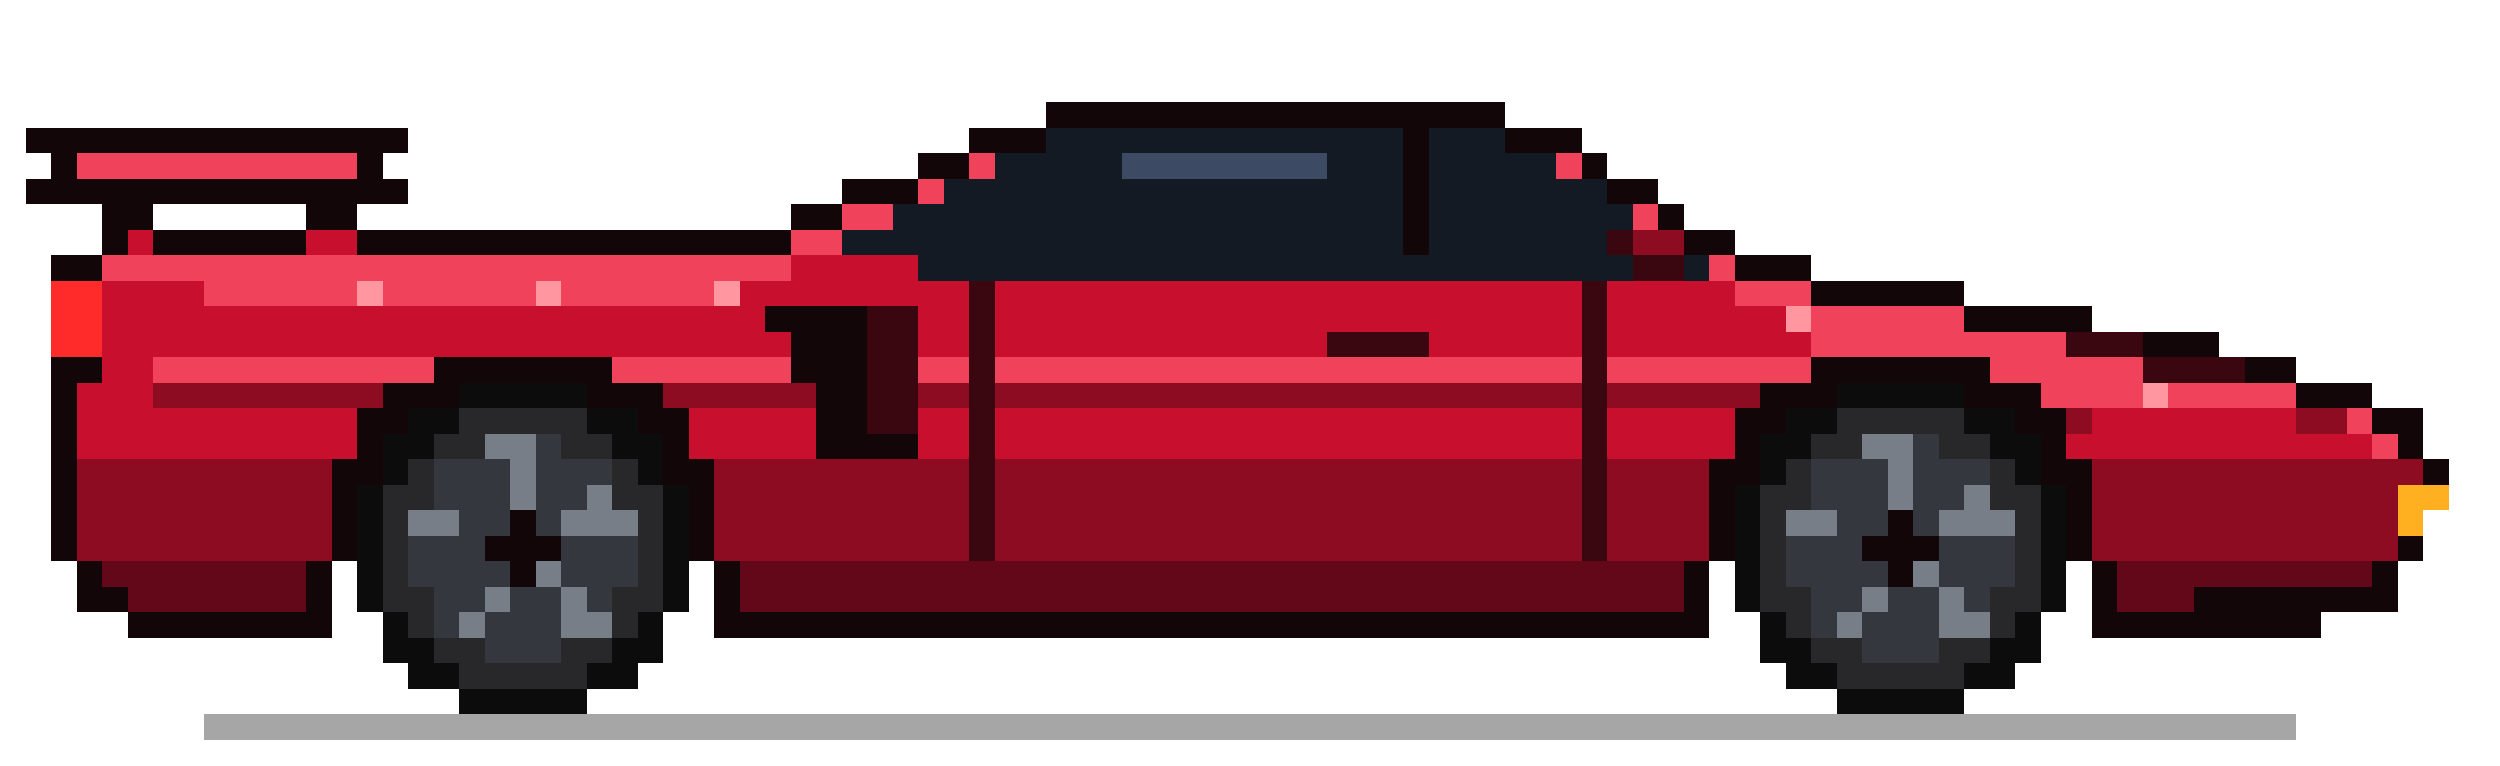
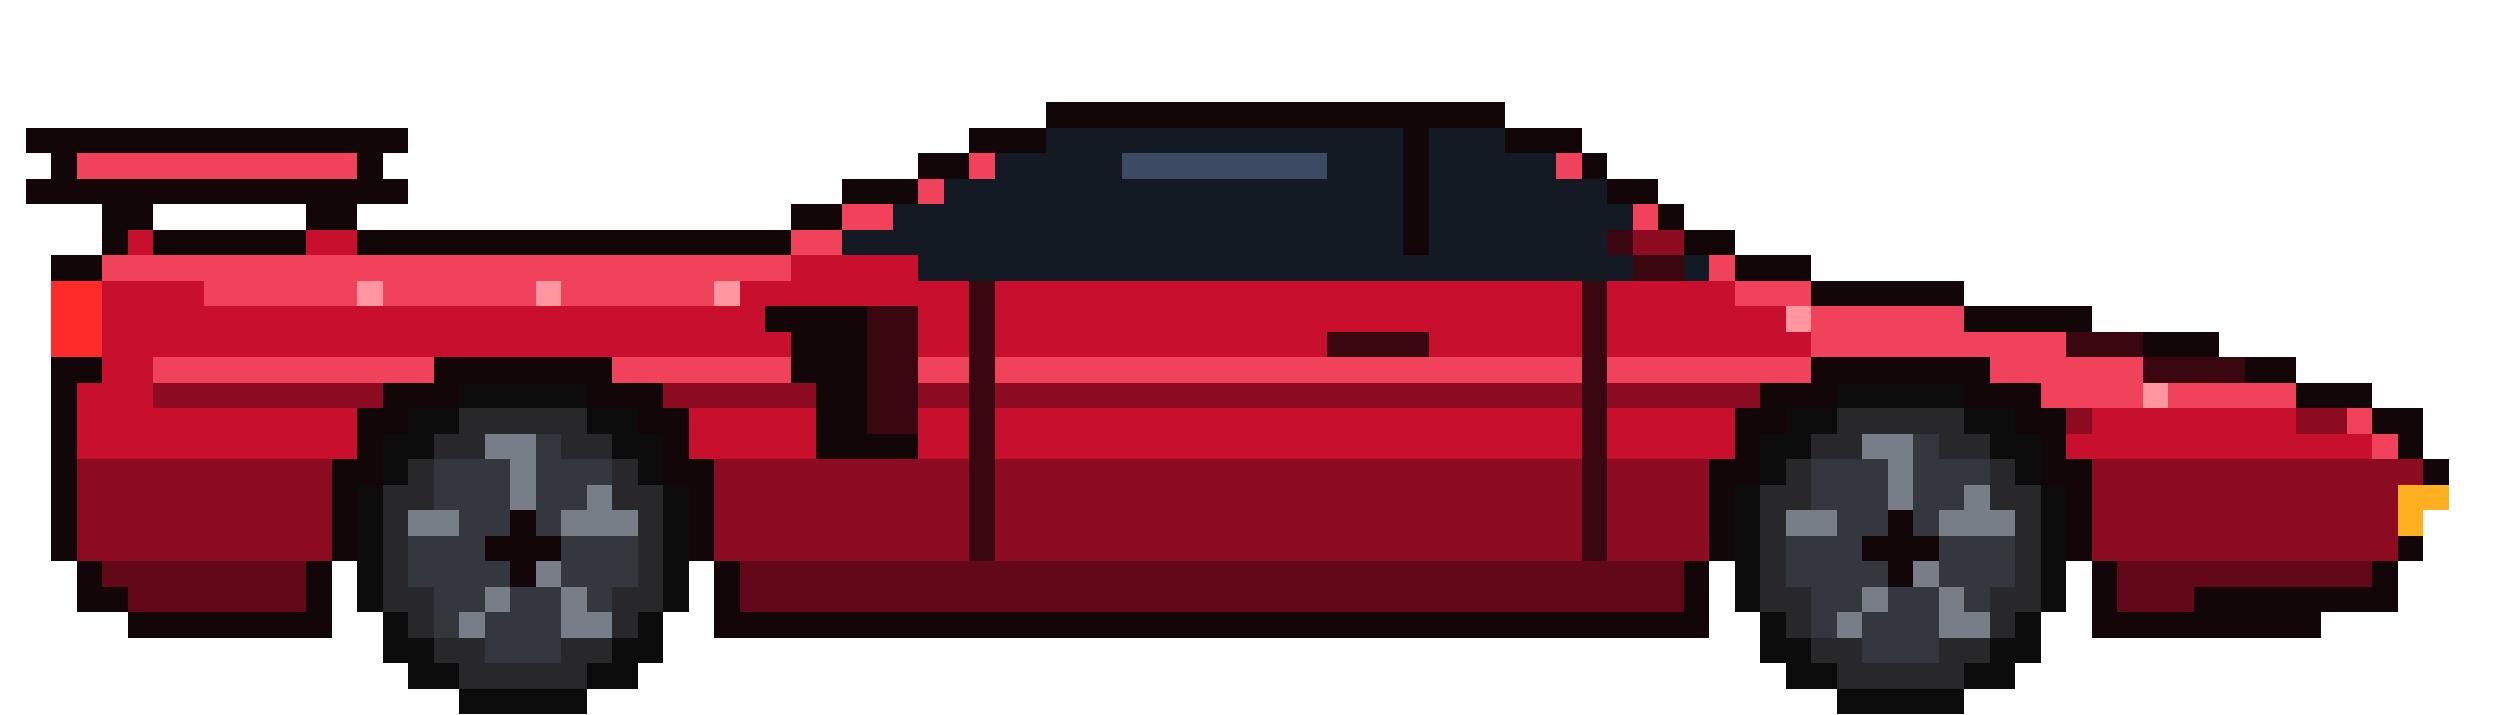
- <svg xmlns="http://www.w3.org/2000/svg" viewBox="0 0 98 30" shape-rendering="crispEdges">
+ <svg xmlns="http://www.w3.org/2000/svg" viewBox="0 0 98 28" shape-rendering="crispEdges">
  <path fill="#120608" d="M41 4h18v1h-18zM1 5h15v1h-15zM38 5h3v1h-3zM55 5h1v1h-1zM59 5h3v1h-3zM2 6h1v1h-1zM14 6h1v1h-1zM36 6h2v1h-2zM55 6h1v1h-1zM62 6h1v1h-1zM1 7h15v1h-15zM33 7h3v1h-3zM55 7h1v1h-1zM63 7h2v1h-2zM4 8h2v1h-2zM12 8h2v1h-2zM31 8h2v1h-2zM55 8h1v1h-1zM65 8h1v1h-1zM4 9h1v1h-1zM6 9h6v1h-6zM14 9h17v1h-17zM55 9h1v1h-1zM66 9h2v1h-2zM2 10h2v1h-2zM68 10h3v1h-3zM71 11h6v1h-6zM30 12h4v1h-4zM77 12h5v1h-5zM31 13h3v1h-3zM84 13h3v1h-3zM2 14h2v1h-2zM17 14h7v1h-7zM31 14h3v1h-3zM71 14h7v1h-7zM88 14h2v1h-2zM2 15h1v1h-1zM15 15h3v1h-3zM23 15h3v1h-3zM32 15h2v1h-2zM69 15h3v1h-3zM77 15h3v1h-3zM90 15h3v1h-3zM2 16h1v1h-1zM14 16h2v1h-2zM25 16h2v1h-2zM32 16h2v1h-2zM68 16h2v1h-2zM79 16h2v1h-2zM93 16h2v1h-2zM2 17h1v1h-1zM14 17h1v1h-1zM26 17h1v1h-1zM32 17h4v1h-4zM68 17h1v1h-1zM80 17h1v1h-1zM94 17h1v1h-1zM2 18h1v1h-1zM13 18h2v1h-2zM26 18h2v1h-2zM67 18h2v1h-2zM80 18h2v1h-2zM95 18h1v1h-1zM2 19h1v1h-1zM13 19h1v1h-1zM27 19h1v1h-1zM67 19h1v1h-1zM81 19h1v1h-1zM2 20h1v1h-1zM13 20h1v1h-1zM20 20h1v1h-1zM27 20h1v1h-1zM67 20h1v1h-1zM74 20h1v1h-1zM81 20h1v1h-1zM2 21h1v1h-1zM13 21h1v1h-1zM19 21h3v1h-3zM27 21h1v1h-1zM67 21h1v1h-1zM73 21h3v1h-3zM81 21h1v1h-1zM94 21h1v1h-1zM3 22h1v1h-1zM12 22h1v1h-1zM20 22h1v1h-1zM28 22h1v1h-1zM66 22h1v1h-1zM74 22h1v1h-1zM82 22h1v1h-1zM93 22h1v1h-1zM3 23h2v1h-2zM12 23h1v1h-1zM28 23h1v1h-1zM66 23h1v1h-1zM82 23h1v1h-1zM86 23h8v1h-8zM5 24h8v1h-8zM28 24h39v1h-39zM82 24h9v1h-9z" />
  <path fill="#141a24" d="M41 5h14v1h-14zM56 5h3v1h-3zM39 6h5v1h-5zM52 6h3v1h-3zM56 6h5v1h-5zM37 7h18v1h-18zM56 7h7v1h-7zM35 8h20v1h-20zM56 8h8v1h-8zM33 9h22v1h-22zM56 9h7v1h-7zM36 10h28v1h-28zM66 10h1v1h-1z" />
  <path fill="#f0425a" d="M3 6h11v1h-11zM38 6h1v1h-1zM61 6h1v1h-1zM36 7h1v1h-1zM33 8h2v1h-2zM64 8h1v1h-1zM31 9h2v1h-2zM4 10h27v1h-27zM67 10h1v1h-1zM8 11h6v1h-6zM15 11h6v1h-6zM22 11h6v1h-6zM68 11h3v1h-3zM71 12h6v1h-6zM71 13h10v1h-10zM6 14h11v1h-11zM24 14h7v1h-7zM36 14h2v1h-2zM39 14h23v1h-23zM63 14h8v1h-8zM78 14h6v1h-6zM80 15h4v1h-4zM85 15h5v1h-5zM92 16h1v1h-1zM93 17h1v1h-1z" />
  <path fill="#3c4a64" d="M44 6h8v1h-8z" />
  <path fill="#c8102e" d="M5 9h1v1h-1zM12 9h2v1h-2zM31 10h5v1h-5zM4 11h4v1h-4zM29 11h9v1h-9zM39 11h23v1h-23zM63 11h5v1h-5zM4 12h26v1h-26zM36 12h2v1h-2zM39 12h23v1h-23zM63 12h7v1h-7zM4 13h27v1h-27zM36 13h2v1h-2zM39 13h13v1h-13zM56 13h6v1h-6zM63 13h8v1h-8zM4 14h2v1h-2zM3 15h3v1h-3zM3 16h11v1h-11zM27 16h5v1h-5zM36 16h2v1h-2zM39 16h23v1h-23zM63 16h5v1h-5zM82 16h8v1h-8zM3 17h11v1h-11zM27 17h5v1h-5zM36 17h2v1h-2zM39 17h23v1h-23zM63 17h5v1h-5zM81 17h12v1h-12z" />
  <path fill="#3a0710" d="M63 9h1v1h-1zM64 10h2v1h-2zM38 11h1v1h-1zM62 11h1v1h-1zM34 12h2v1h-2zM38 12h1v1h-1zM62 12h1v1h-1zM34 13h2v1h-2zM38 13h1v1h-1zM52 13h4v1h-4zM62 13h1v1h-1zM81 13h3v1h-3zM34 14h2v1h-2zM38 14h1v1h-1zM62 14h1v1h-1zM84 14h4v1h-4zM34 15h2v1h-2zM38 15h1v1h-1zM62 15h1v1h-1zM34 16h2v1h-2zM38 16h1v1h-1zM62 16h1v1h-1zM38 17h1v1h-1zM62 17h1v1h-1zM38 18h1v1h-1zM62 18h1v1h-1zM38 19h1v1h-1zM62 19h1v1h-1zM38 20h1v1h-1zM62 20h1v1h-1zM38 21h1v1h-1zM62 21h1v1h-1z" />
  <path fill="#8e0c22" d="M64 9h2v1h-2zM6 15h9v1h-9zM26 15h6v1h-6zM36 15h2v1h-2zM39 15h23v1h-23zM63 15h6v1h-6zM81 16h1v1h-1zM90 16h2v1h-2zM3 18h10v1h-10zM28 18h10v1h-10zM39 18h23v1h-23zM63 18h4v1h-4zM82 18h13v1h-13zM3 19h10v1h-10zM28 19h10v1h-10zM39 19h23v1h-23zM63 19h4v1h-4zM82 19h12v1h-12zM3 20h10v1h-10zM28 20h10v1h-10zM39 20h23v1h-23zM63 20h4v1h-4zM82 20h12v1h-12zM3 21h10v1h-10zM28 21h10v1h-10zM39 21h23v1h-23zM63 21h4v1h-4zM82 21h12v1h-12z" />
  <path fill="#ff2b2b" d="M2 11h2v1h-2zM2 12h2v1h-2zM2 13h2v1h-2z" />
  <path fill="#ff96a0" d="M14 11h1v1h-1zM21 11h1v1h-1zM28 11h1v1h-1zM70 12h1v1h-1zM84 15h1v1h-1z" />
  <path fill="#0c0c0c" d="M18 15h5v1h-5zM72 15h5v1h-5zM16 16h2v1h-2zM23 16h2v1h-2zM70 16h2v1h-2zM77 16h2v1h-2zM15 17h2v1h-2zM24 17h2v1h-2zM69 17h2v1h-2zM78 17h2v1h-2zM15 18h1v1h-1zM25 18h1v1h-1zM69 18h1v1h-1zM79 18h1v1h-1zM14 19h1v1h-1zM26 19h1v1h-1zM68 19h1v1h-1zM80 19h1v1h-1zM14 20h1v1h-1zM26 20h1v1h-1zM68 20h1v1h-1zM80 20h1v1h-1zM14 21h1v1h-1zM26 21h1v1h-1zM68 21h1v1h-1zM80 21h1v1h-1zM14 22h1v1h-1zM26 22h1v1h-1zM68 22h1v1h-1zM80 22h1v1h-1zM14 23h1v1h-1zM26 23h1v1h-1zM68 23h1v1h-1zM80 23h1v1h-1zM15 24h1v1h-1zM25 24h1v1h-1zM69 24h1v1h-1zM79 24h1v1h-1zM15 25h2v1h-2zM24 25h2v1h-2zM69 25h2v1h-2zM78 25h2v1h-2zM16 26h2v1h-2zM23 26h2v1h-2zM70 26h2v1h-2zM77 26h2v1h-2zM18 27h5v1h-5zM72 27h5v1h-5z" />
  <path fill="#28282a" d="M18 16h5v1h-5zM72 16h5v1h-5zM17 17h2v1h-2zM22 17h2v1h-2zM71 17h2v1h-2zM76 17h2v1h-2zM16 18h1v1h-1zM24 18h1v1h-1zM70 18h1v1h-1zM78 18h1v1h-1zM15 19h2v1h-2zM24 19h2v1h-2zM69 19h2v1h-2zM78 19h2v1h-2zM15 20h1v1h-1zM25 20h1v1h-1zM69 20h1v1h-1zM79 20h1v1h-1zM15 21h1v1h-1zM25 21h1v1h-1zM69 21h1v1h-1zM79 21h1v1h-1zM15 22h1v1h-1zM25 22h1v1h-1zM69 22h1v1h-1zM79 22h1v1h-1zM15 23h2v1h-2zM24 23h2v1h-2zM69 23h2v1h-2zM78 23h2v1h-2zM16 24h1v1h-1zM24 24h1v1h-1zM70 24h1v1h-1zM78 24h1v1h-1zM17 25h2v1h-2zM22 25h2v1h-2zM71 25h2v1h-2zM76 25h2v1h-2zM18 26h5v1h-5zM72 26h5v1h-5z" />
  <path fill="#787e88" d="M19 17h2v1h-2zM73 17h2v1h-2zM20 18h1v1h-1zM74 18h1v1h-1zM20 19h1v1h-1zM23 19h1v1h-1zM74 19h1v1h-1zM77 19h1v1h-1zM16 20h2v1h-2zM22 20h3v1h-3zM70 20h2v1h-2zM76 20h3v1h-3zM21 22h1v1h-1zM75 22h1v1h-1zM19 23h1v1h-1zM22 23h1v1h-1zM73 23h1v1h-1zM76 23h1v1h-1zM18 24h1v1h-1zM22 24h2v1h-2zM72 24h1v1h-1zM76 24h2v1h-2z" />
  <path fill="#34383e" d="M21 17h1v1h-1zM75 17h1v1h-1zM17 18h3v1h-3zM21 18h3v1h-3zM71 18h3v1h-3zM75 18h3v1h-3zM17 19h3v1h-3zM21 19h2v1h-2zM71 19h3v1h-3zM75 19h2v1h-2zM18 20h2v1h-2zM21 20h1v1h-1zM72 20h2v1h-2zM75 20h1v1h-1zM16 21h3v1h-3zM22 21h3v1h-3zM70 21h3v1h-3zM76 21h3v1h-3zM16 22h4v1h-4zM22 22h3v1h-3zM70 22h4v1h-4zM76 22h3v1h-3zM17 23h2v1h-2zM20 23h2v1h-2zM23 23h1v1h-1zM71 23h2v1h-2zM74 23h2v1h-2zM77 23h1v1h-1zM17 24h1v1h-1zM19 24h3v1h-3zM71 24h1v1h-1zM73 24h3v1h-3zM19 25h3v1h-3zM73 25h3v1h-3z" />
  <path fill="#ffb020" d="M94 19h2v1h-2zM94 20h1v1h-1z" />
  <path fill="#620818" d="M4 22h8v1h-8zM29 22h37v1h-37zM83 22h10v1h-10zM5 23h7v1h-7zM29 23h37v1h-37zM83 23h3v1h-3z" />
-   <path fill="#000000" fill-opacity=".35" d="M8 28h82v1h-82z" />
</svg>
